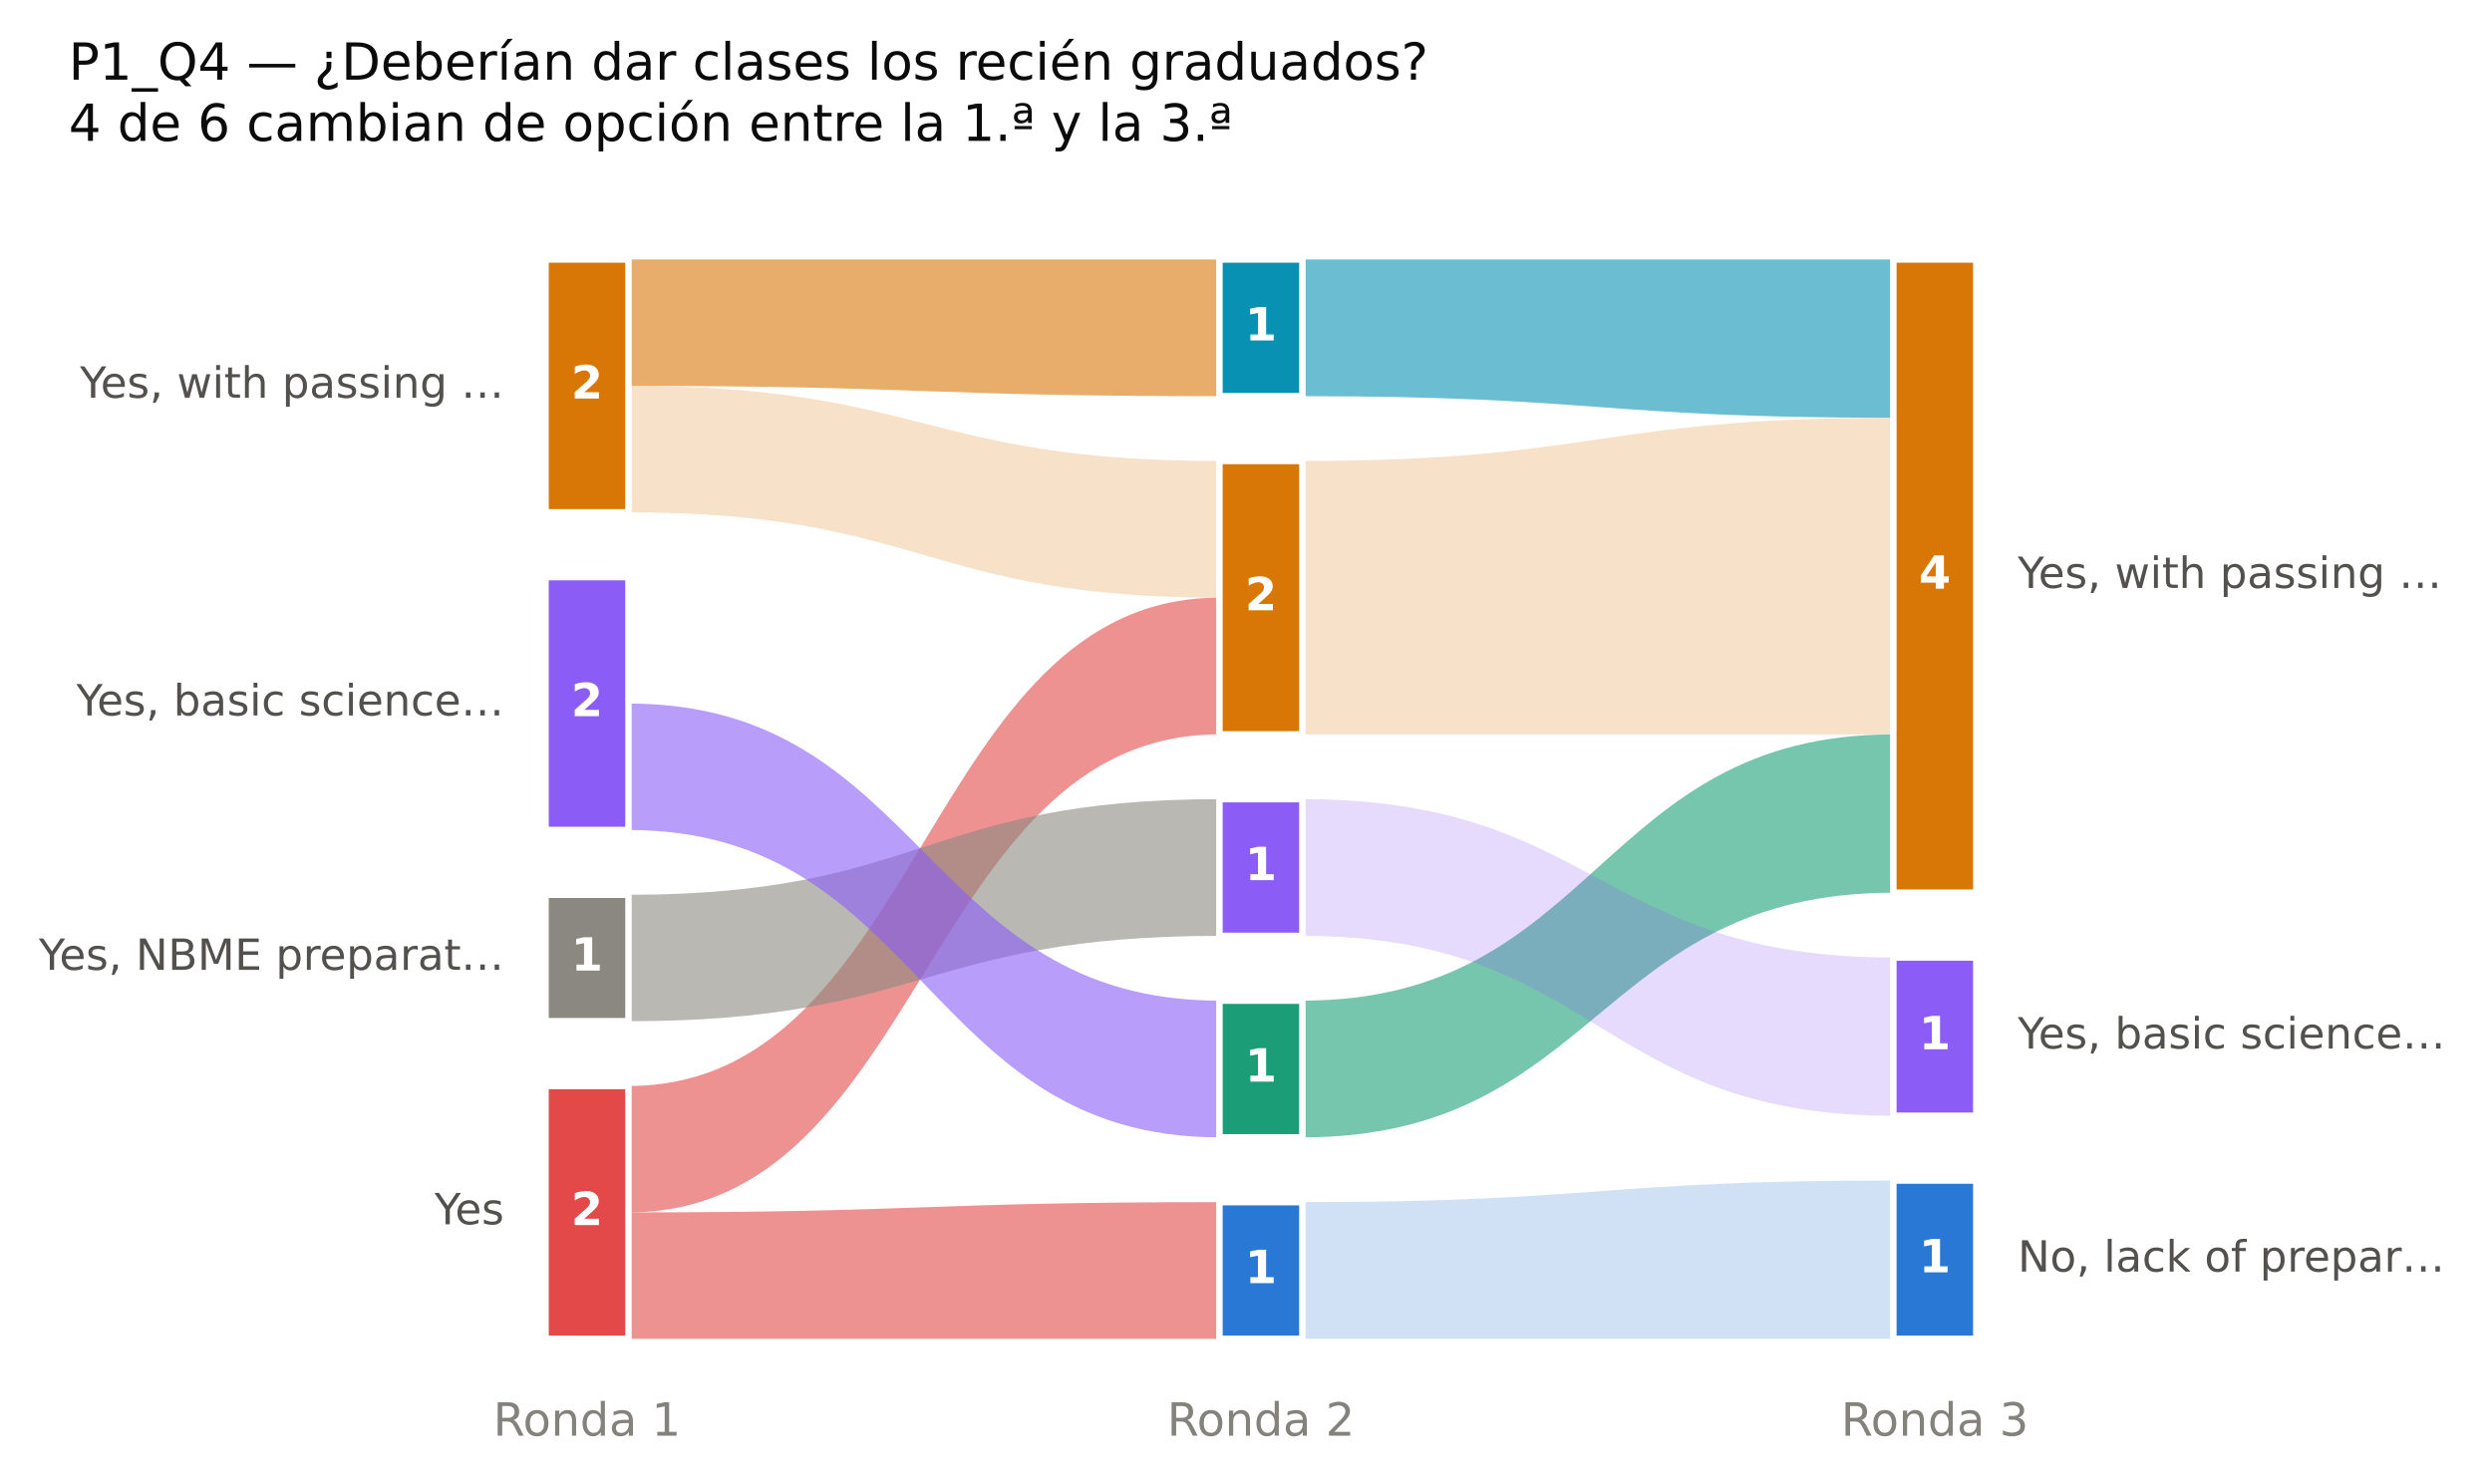
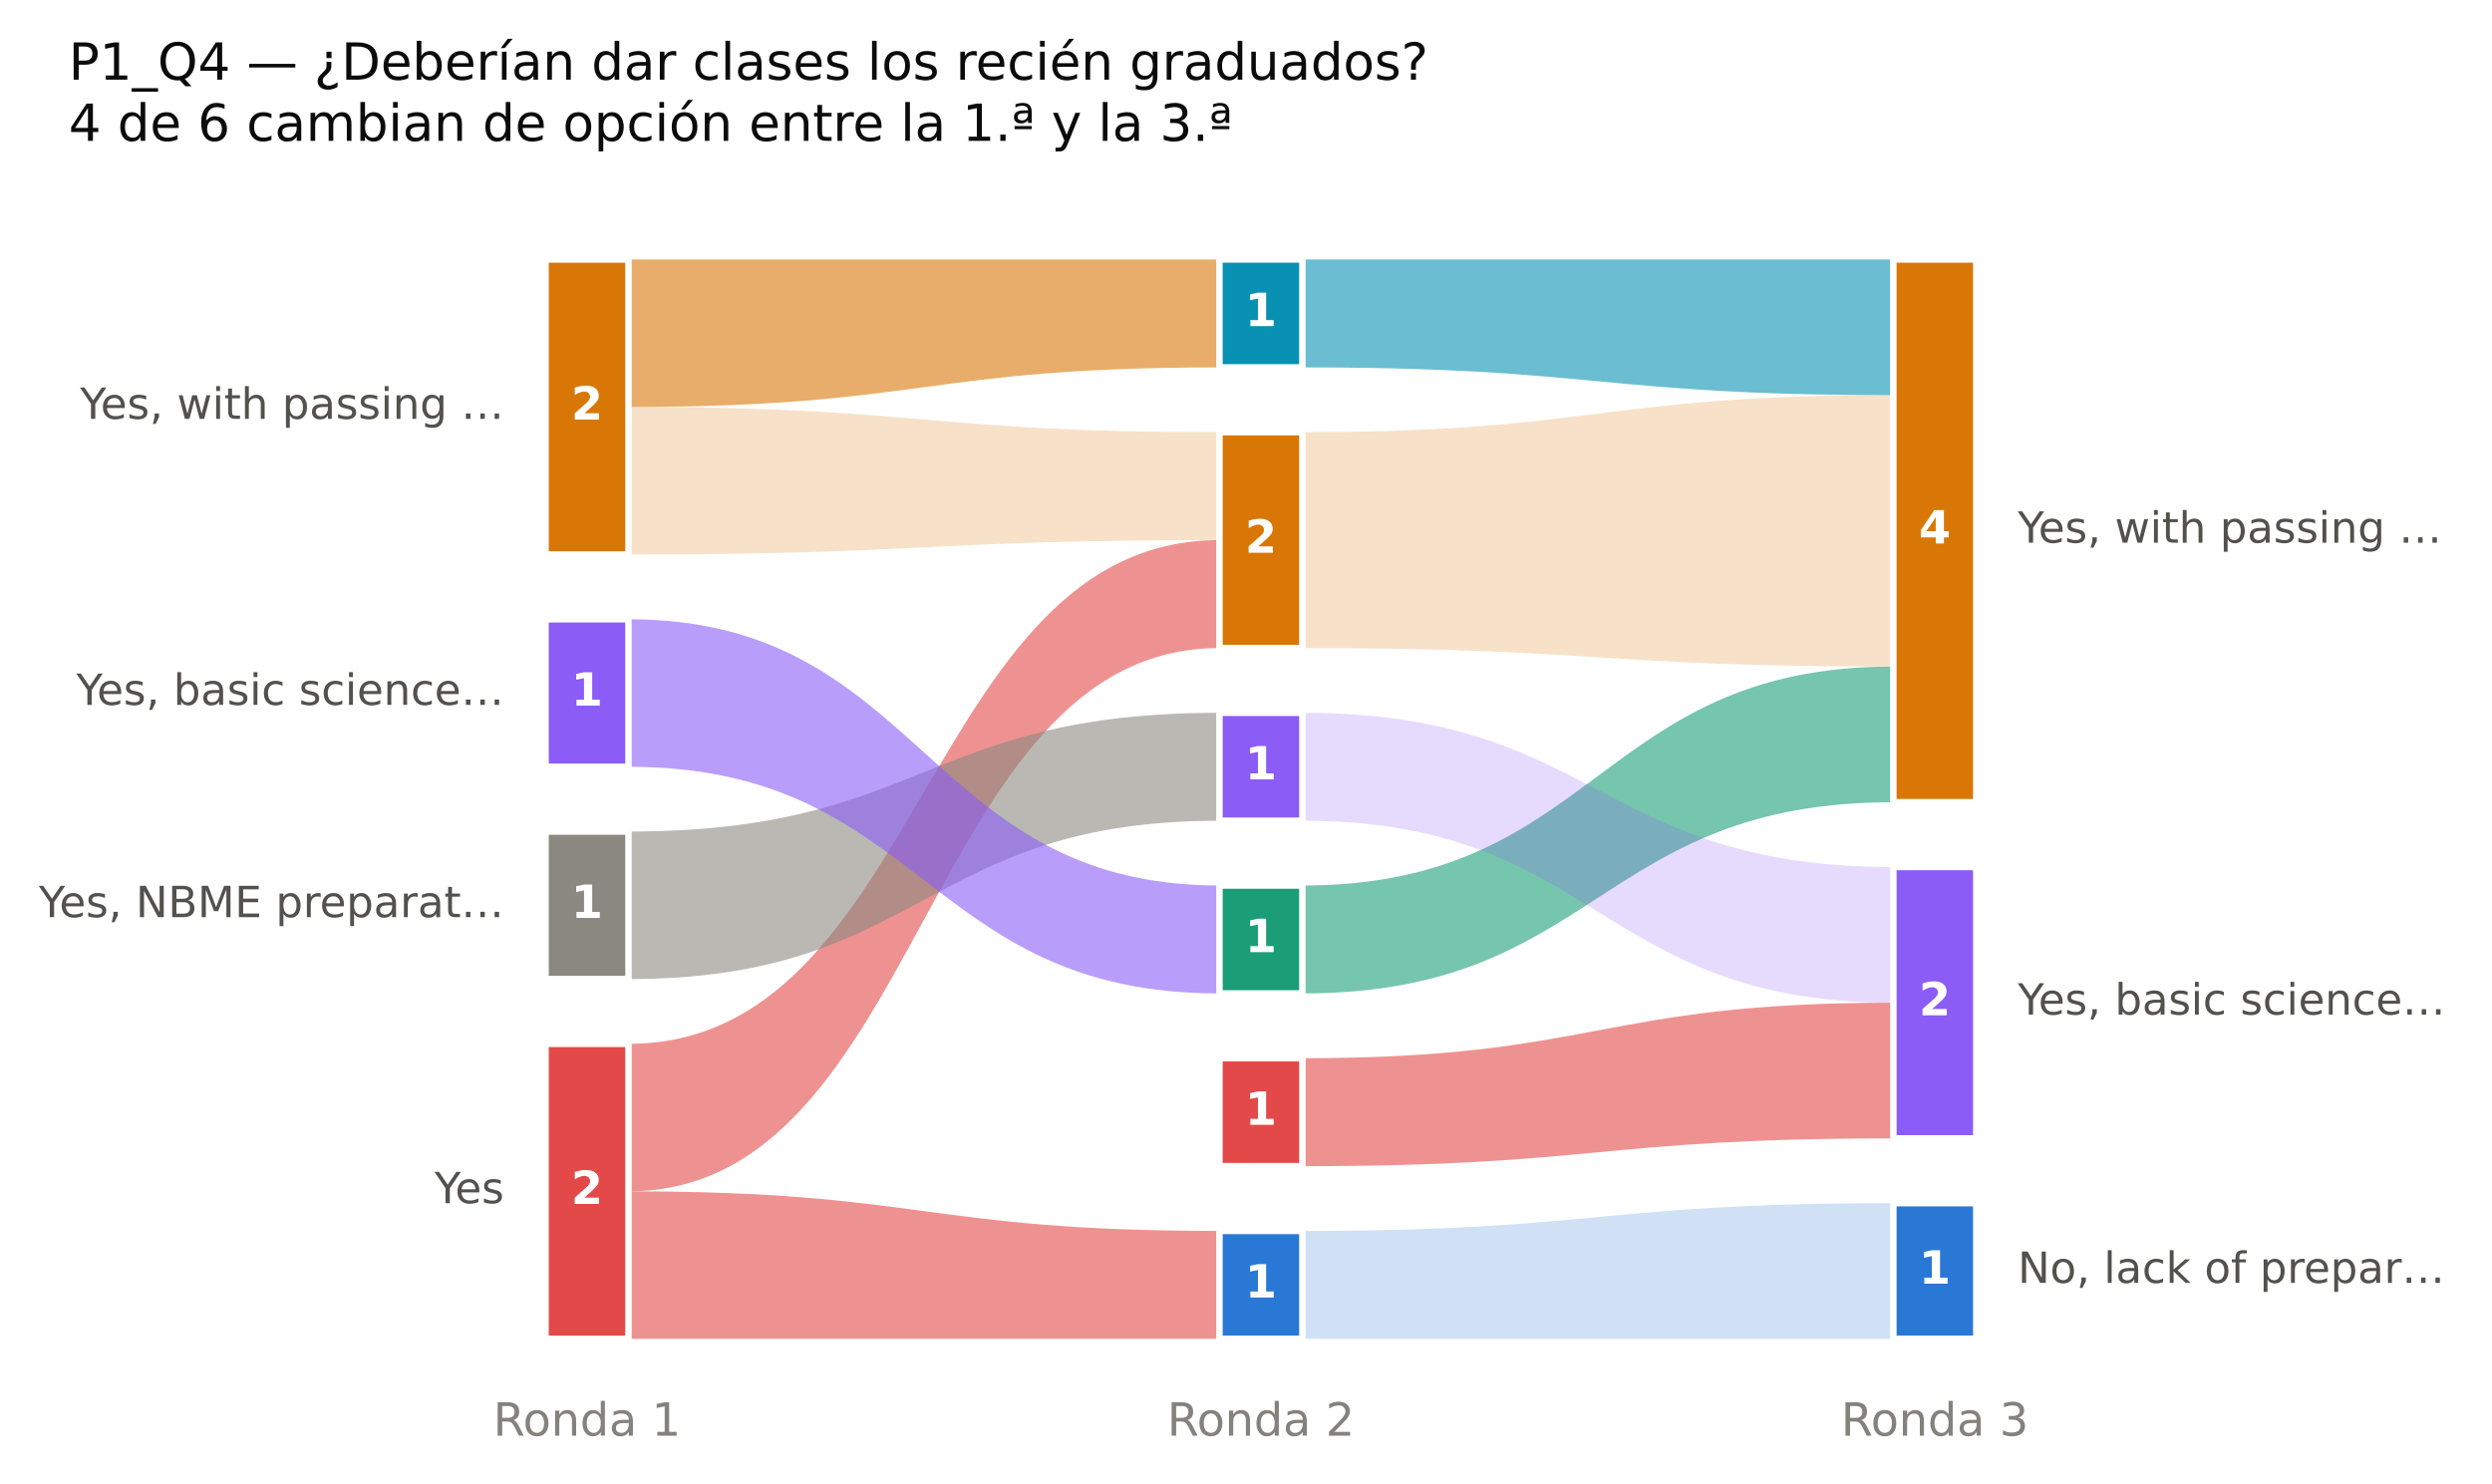
<svg xmlns="http://www.w3.org/2000/svg" width="462.717pt" height="275.583pt" viewBox="0 0 462.717 275.583" version="1.1">
  <defs>
    <style type="text/css">*{stroke-linejoin: round; stroke-linecap: butt}</style>
  </defs>
  <g id="figure_1">
    <g id="patch_1">
      <path d="M -0 275.583  L 462.717 275.583  L 462.717 0  L -0 0  z " style="fill: #ffffff" />
    </g>
    <g id="axes_1">
      <g id="patch_2">
        <path d="M 12.739 256.657  L 455.517 256.657  L 455.517 36.157  L 12.739 36.157  z " style="fill: #ffffff" />
      </g>
      <g id="patch_3">
-         <path d="M 116.695 248.638  C 171.561 248.638 171.561 248.638 226.427 248.638  L 226.427 223.248  C 171.561 223.248 171.561 225.157 116.695 225.157  z " clip-path="url(#p5af546b5b4)" style="fill: #e34948; opacity: 0.6" />
+         <path d="M 116.695 248.638  C 171.561 248.638 171.561 248.638 226.427 248.638  L 226.427 228.593  C 171.561 228.593 171.561 221.243 116.695 221.243  z " clip-path="url(#pcd9b5cde28)" style="fill: #e34948; opacity: 0.6" />
      </g>
      <g id="patch_4">
-         <path d="M 116.695 225.157  C 171.561 225.157 171.561 136.384 226.427 136.384  L 226.427 110.993  C 171.561 110.993 171.561 201.675 116.695 201.675  z " clip-path="url(#p5af546b5b4)" style="fill: #e34948; opacity: 0.6" />
+         <path d="M 116.695 221.243  C 171.561 221.243 171.561 120.348 226.427 120.348  L 226.427 100.302  C 171.561 100.302 171.561 193.848 116.695 193.848  z " clip-path="url(#pcd9b5cde28)" style="fill: #e34948; opacity: 0.6" />
      </g>
      <g id="patch_5">
-         <path d="M 116.695 189.648  C 171.561 189.648 171.561 173.802 226.427 173.802  L 226.427 148.411  C 171.561 148.411 171.561 166.166 116.695 166.166  z " clip-path="url(#p5af546b5b4)" style="fill: #8a8880; opacity: 0.6" />
+         <path d="M 116.695 181.82  C 171.561 181.82 171.561 152.42 226.427 152.42  L 226.427 132.375  C 171.561 132.375 171.561 154.425 116.695 154.425  z " clip-path="url(#pcd9b5cde28)" style="fill: #8a8880; opacity: 0.6" />
      </g>
      <g id="patch_6">
-         <path d="M 116.695 154.138  C 171.561 154.138 171.561 211.22 226.427 211.22  L 226.427 185.829  C 171.561 185.829 171.561 130.657 116.695 130.657  z " clip-path="url(#p5af546b5b4)" style="fill: #8b5cf6; opacity: 0.6" />
+         <path d="M 116.695 142.398  C 171.561 142.398 171.561 184.493 226.427 184.493  L 226.427 164.448  C 171.561 164.448 171.561 115.002 116.695 115.002  z " clip-path="url(#pcd9b5cde28)" style="fill: #8b5cf6; opacity: 0.6" />
      </g>
      <g id="patch_7">
-         <path d="M 116.695 95.148  C 171.561 95.148 171.561 110.993 226.427 110.993  L 226.427 85.602  C 171.561 85.602 171.561 71.666 116.695 71.666  z " clip-path="url(#p5af546b5b4)" style="fill: #d97706; opacity: 0.22" />
+         <path d="M 116.695 102.975  C 171.561 102.975 171.561 100.302 226.427 100.302  L 226.427 80.257  C 171.561 80.257 171.561 75.579 116.695 75.579  z " clip-path="url(#pcd9b5cde28)" style="fill: #d97706; opacity: 0.22" />
      </g>
      <g id="patch_8">
-         <path d="M 116.695 71.666  C 171.561 71.666 171.561 73.575 226.427 73.575  L 226.427 48.184  C 171.561 48.184 171.561 48.184 116.695 48.184  z " clip-path="url(#p5af546b5b4)" style="fill: #d97706; opacity: 0.6" />
+         <path d="M 116.695 75.579  C 171.561 75.579 171.561 68.229 226.427 68.229  L 226.427 48.184  C 171.561 48.184 171.561 48.184 116.695 48.184  z " clip-path="url(#pcd9b5cde28)" style="fill: #d97706; opacity: 0.6" />
      </g>
      <g id="patch_9">
-         <path d="M 241.828 248.638  C 296.694 248.638 296.694 248.638 351.56 248.638  L 351.56 219.238  C 296.694 219.238 296.694 223.248 241.828 223.248  z " clip-path="url(#p5af546b5b4)" style="fill: #2a78d6; opacity: 0.22" />
+         <path d="M 241.828 248.638  C 296.694 248.638 296.694 248.638 351.56 248.638  L 351.56 223.438  C 296.694 223.438 296.694 228.593 241.828 228.593  z " clip-path="url(#pcd9b5cde28)" style="fill: #2a78d6; opacity: 0.22" />
      </g>
      <g id="patch_10">
-         <path d="M 241.828 211.22  C 296.694 211.22 296.694 165.784 351.56 165.784  L 351.56 136.384  C 296.694 136.384 296.694 185.829 241.828 185.829  z " clip-path="url(#p5af546b5b4)" style="fill: #1b9e77; opacity: 0.6" />
+         <path d="M 241.828 216.566  C 296.694 216.566 296.694 211.411 351.56 211.411  L 351.56 186.211  C 296.694 186.211 296.694 196.52 241.828 196.52  z " clip-path="url(#pcd9b5cde28)" style="fill: #e34948; opacity: 0.6" />
      </g>
      <g id="patch_11">
-         <path d="M 241.828 173.802  C 296.694 173.802 296.694 207.211 351.56 207.211  L 351.56 177.811  C 296.694 177.811 296.694 148.411 241.828 148.411  z " clip-path="url(#p5af546b5b4)" style="fill: #8b5cf6; opacity: 0.22" />
+         <path d="M 241.828 184.493  C 296.694 184.493 296.694 148.984 351.56 148.984  L 351.56 123.784  C 296.694 123.784 296.694 164.448 241.828 164.448  z " clip-path="url(#pcd9b5cde28)" style="fill: #1b9e77; opacity: 0.6" />
      </g>
      <g id="patch_12">
-         <path d="M 241.828 136.384  C 296.694 136.384 296.694 136.384 351.56 136.384  L 351.56 77.584  C 296.694 77.584 296.694 85.602 241.828 85.602  z " clip-path="url(#p5af546b5b4)" style="fill: #d97706; opacity: 0.22" />
+         <path d="M 241.828 152.42  C 296.694 152.42 296.694 186.211 351.56 186.211  L 351.56 161.011  C 296.694 161.011 296.694 132.375 241.828 132.375  z " clip-path="url(#pcd9b5cde28)" style="fill: #8b5cf6; opacity: 0.22" />
      </g>
      <g id="patch_13">
-         <path d="M 241.828 73.575  C 296.694 73.575 296.694 77.584 351.56 77.584  L 351.56 48.184  C 296.694 48.184 296.694 48.184 241.828 48.184  z " clip-path="url(#p5af546b5b4)" style="fill: #0891b2; opacity: 0.6" />
+         <path d="M 241.828 120.348  C 296.694 120.348 296.694 123.784 351.56 123.784  L 351.56 73.384  C 296.694 73.384 296.694 80.257 241.828 80.257  z " clip-path="url(#pcd9b5cde28)" style="fill: #d97706; opacity: 0.22" />
+       </g>
+       <g id="patch_14">
+         <path d="M 241.828 68.229  C 296.694 68.229 296.694 73.384 351.56 73.384  L 351.56 48.184  C 296.694 48.184 296.694 48.184 241.828 48.184  z " clip-path="url(#pcd9b5cde28)" style="fill: #0891b2; opacity: 0.6" />
      </g>
      <g id="matplotlib.axis_1">
        <g id="xtick_1">
          <g id="line2d_1" />
          <g id="text_1">
            <text style="font-size: 8.5px; font-family: 'DejaVu Sans', 'Helvetica', 'Arial', sans-serif; text-anchor: middle; fill: #84827c" x="108.995" y="266.615" transform="rotate(-0 108.9947 266.6153)">Ronda 1</text>
          </g>
        </g>
        <g id="xtick_2">
          <g id="line2d_2" />
          <g id="text_2">
            <text style="font-size: 8.5px; font-family: 'DejaVu Sans', 'Helvetica', 'Arial', sans-serif; text-anchor: middle; fill: #84827c" x="234.128" y="266.615" transform="rotate(-0 234.1277 266.6153)">Ronda 2</text>
          </g>
        </g>
        <g id="xtick_3">
          <g id="line2d_3" />
          <g id="text_3">
            <text style="font-size: 8.5px; font-family: 'DejaVu Sans', 'Helvetica', 'Arial', sans-serif; text-anchor: middle; fill: #84827c" x="359.261" y="266.615" transform="rotate(-0 359.2606 266.6153)">Ronda 3</text>
          </g>
        </g>
      </g>
      <g id="matplotlib.axis_2" />
-       <g id="patch_14">
-         <path d="M 101.294 248.638  L 116.695 248.638  L 116.695 201.675  L 101.294 201.675  z " clip-path="url(#p5af546b5b4)" style="fill: #e34948; stroke: #ffffff; stroke-width: 1.2; stroke-linejoin: miter" />
-       </g>
      <g id="patch_15">
-         <path d="M 101.294 189.648  L 116.695 189.648  L 116.695 166.166  L 101.294 166.166  z " clip-path="url(#p5af546b5b4)" style="fill: #8a8880; stroke: #ffffff; stroke-width: 1.2; stroke-linejoin: miter" />
+         <path d="M 101.294 248.638  L 116.695 248.638  L 116.695 193.848  L 101.294 193.848  z " clip-path="url(#pcd9b5cde28)" style="fill: #e34948; stroke: #ffffff; stroke-width: 1.2; stroke-linejoin: miter" />
      </g>
      <g id="patch_16">
-         <path d="M 101.294 154.138  L 116.695 154.138  L 116.695 107.175  L 101.294 107.175  z " clip-path="url(#p5af546b5b4)" style="fill: #8b5cf6; stroke: #ffffff; stroke-width: 1.2; stroke-linejoin: miter" />
+         <path d="M 101.294 181.82  L 116.695 181.82  L 116.695 154.425  L 101.294 154.425  z " clip-path="url(#pcd9b5cde28)" style="fill: #8a8880; stroke: #ffffff; stroke-width: 1.2; stroke-linejoin: miter" />
      </g>
      <g id="patch_17">
-         <path d="M 101.294 95.148  L 116.695 95.148  L 116.695 48.184  L 101.294 48.184  z " clip-path="url(#p5af546b5b4)" style="fill: #d97706; stroke: #ffffff; stroke-width: 1.2; stroke-linejoin: miter" />
+         <path d="M 101.294 142.398  L 116.695 142.398  L 116.695 115.002  L 101.294 115.002  z " clip-path="url(#pcd9b5cde28)" style="fill: #8b5cf6; stroke: #ffffff; stroke-width: 1.2; stroke-linejoin: miter" />
      </g>
      <g id="patch_18">
-         <path d="M 226.427 248.638  L 241.828 248.638  L 241.828 223.248  L 226.427 223.248  z " clip-path="url(#p5af546b5b4)" style="fill: #2a78d6; stroke: #ffffff; stroke-width: 1.2; stroke-linejoin: miter" />
+         <path d="M 101.294 102.975  L 116.695 102.975  L 116.695 48.184  L 101.294 48.184  z " clip-path="url(#pcd9b5cde28)" style="fill: #d97706; stroke: #ffffff; stroke-width: 1.2; stroke-linejoin: miter" />
      </g>
      <g id="patch_19">
-         <path d="M 226.427 211.22  L 241.828 211.22  L 241.828 185.829  L 226.427 185.829  z " clip-path="url(#p5af546b5b4)" style="fill: #1b9e77; stroke: #ffffff; stroke-width: 1.2; stroke-linejoin: miter" />
+         <path d="M 226.427 248.638  L 241.828 248.638  L 241.828 228.593  L 226.427 228.593  z " clip-path="url(#pcd9b5cde28)" style="fill: #2a78d6; stroke: #ffffff; stroke-width: 1.2; stroke-linejoin: miter" />
      </g>
      <g id="patch_20">
-         <path d="M 226.427 173.802  L 241.828 173.802  L 241.828 148.411  L 226.427 148.411  z " clip-path="url(#p5af546b5b4)" style="fill: #8b5cf6; stroke: #ffffff; stroke-width: 1.2; stroke-linejoin: miter" />
+         <path d="M 226.427 216.566  L 241.828 216.566  L 241.828 196.52  L 226.427 196.52  z " clip-path="url(#pcd9b5cde28)" style="fill: #e34948; stroke: #ffffff; stroke-width: 1.2; stroke-linejoin: miter" />
      </g>
      <g id="patch_21">
-         <path d="M 226.427 136.384  L 241.828 136.384  L 241.828 85.602  L 226.427 85.602  z " clip-path="url(#p5af546b5b4)" style="fill: #d97706; stroke: #ffffff; stroke-width: 1.2; stroke-linejoin: miter" />
+         <path d="M 226.427 184.493  L 241.828 184.493  L 241.828 164.448  L 226.427 164.448  z " clip-path="url(#pcd9b5cde28)" style="fill: #1b9e77; stroke: #ffffff; stroke-width: 1.2; stroke-linejoin: miter" />
      </g>
      <g id="patch_22">
-         <path d="M 226.427 73.575  L 241.828 73.575  L 241.828 48.184  L 226.427 48.184  z " clip-path="url(#p5af546b5b4)" style="fill: #0891b2; stroke: #ffffff; stroke-width: 1.2; stroke-linejoin: miter" />
+         <path d="M 226.427 152.42  L 241.828 152.42  L 241.828 132.375  L 226.427 132.375  z " clip-path="url(#pcd9b5cde28)" style="fill: #8b5cf6; stroke: #ffffff; stroke-width: 1.2; stroke-linejoin: miter" />
      </g>
      <g id="patch_23">
-         <path d="M 351.56 248.638  L 366.961 248.638  L 366.961 219.238  L 351.56 219.238  z " clip-path="url(#p5af546b5b4)" style="fill: #2a78d6; stroke: #ffffff; stroke-width: 1.2; stroke-linejoin: miter" />
+         <path d="M 226.427 120.348  L 241.828 120.348  L 241.828 80.257  L 226.427 80.257  z " clip-path="url(#pcd9b5cde28)" style="fill: #d97706; stroke: #ffffff; stroke-width: 1.2; stroke-linejoin: miter" />
      </g>
      <g id="patch_24">
-         <path d="M 351.56 207.211  L 366.961 207.211  L 366.961 177.811  L 351.56 177.811  z " clip-path="url(#p5af546b5b4)" style="fill: #8b5cf6; stroke: #ffffff; stroke-width: 1.2; stroke-linejoin: miter" />
+         <path d="M 226.427 68.229  L 241.828 68.229  L 241.828 48.184  L 226.427 48.184  z " clip-path="url(#pcd9b5cde28)" style="fill: #0891b2; stroke: #ffffff; stroke-width: 1.2; stroke-linejoin: miter" />
      </g>
      <g id="patch_25">
-         <path d="M 351.56 165.784  L 366.961 165.784  L 366.961 48.184  L 351.56 48.184  z " clip-path="url(#p5af546b5b4)" style="fill: #d97706; stroke: #ffffff; stroke-width: 1.2; stroke-linejoin: miter" />
+         <path d="M 351.56 248.638  L 366.961 248.638  L 366.961 223.438  L 351.56 223.438  z " clip-path="url(#pcd9b5cde28)" style="fill: #2a78d6; stroke: #ffffff; stroke-width: 1.2; stroke-linejoin: miter" />
+       </g>
+       <g id="patch_26">
+         <path d="M 351.56 211.411  L 366.961 211.411  L 366.961 161.011  L 351.56 161.011  z " clip-path="url(#pcd9b5cde28)" style="fill: #8b5cf6; stroke: #ffffff; stroke-width: 1.2; stroke-linejoin: miter" />
+       </g>
+       <g id="patch_27">
+         <path d="M 351.56 148.984  L 366.961 148.984  L 366.961 48.184  L 351.56 48.184  z " clip-path="url(#pcd9b5cde28)" style="fill: #d97706; stroke: #ffffff; stroke-width: 1.2; stroke-linejoin: miter" />
      </g>
      <g id="text_4">
        <text style="font-size: 9.5px; font-family: 'DejaVu Sans', 'Helvetica', 'Arial', sans-serif; fill: #0b0b0b" transform="translate(12.73862 14.79852)">P1_Q4 — ¿Deberían dar clases los recién graduados?</text>
        <text style="font-size: 9.5px; font-family: 'DejaVu Sans', 'Helvetica', 'Arial', sans-serif; fill: #0b0b0b" transform="translate(12.73862 26.15666)">4 de 6 cambian de opción entre la 1.ª y la 3.ª</text>
      </g>
      <g id="text_5">
-         <text style="font-weight: 700; font-size: 8.5px; font-family: 'DejaVu Sans', 'Helvetica', 'Arial', sans-serif; text-anchor: middle; fill: #ffffff" x="108.995" y="227.502" transform="rotate(-0 108.9947 227.5021)">2</text>
+         <text style="font-weight: 700; font-size: 8.5px; font-family: 'DejaVu Sans', 'Helvetica', 'Arial', sans-serif; text-anchor: middle; fill: #ffffff" x="108.995" y="223.588" transform="rotate(-0 108.9947 223.5885)">2</text>
      </g>
      <g id="text_6">
-         <text style="font-size: 8px; font-family: 'DejaVu Sans', 'Helvetica', 'Arial', sans-serif; text-anchor: end; fill: #52514e" x="93.594" y="227.364" transform="rotate(-0 93.59375 227.3642)">Yes</text>
+         <text style="font-size: 8px; font-family: 'DejaVu Sans', 'Helvetica', 'Arial', sans-serif; text-anchor: end; fill: #52514e" x="93.594" y="223.451" transform="rotate(-0 93.59375 223.4505)">Yes</text>
      </g>
      <g id="text_7">
-         <text style="font-weight: 700; font-size: 8.5px; font-family: 'DejaVu Sans', 'Helvetica', 'Arial', sans-serif; text-anchor: middle; fill: #ffffff" x="108.995" y="180.252" transform="rotate(-0 108.9947 180.2521)">1</text>
+         <text style="font-weight: 700; font-size: 8.5px; font-family: 'DejaVu Sans', 'Helvetica', 'Arial', sans-serif; text-anchor: middle; fill: #ffffff" x="108.995" y="170.468" transform="rotate(-0 108.9947 170.468)">1</text>
      </g>
      <g id="text_8">
-         <text style="font-size: 8px; font-family: 'DejaVu Sans', 'Helvetica', 'Arial', sans-serif; text-anchor: end; fill: #52514e" x="93.594" y="180.114" transform="rotate(-0 93.59375 180.1142)">Yes, NBME preparat…</text>
+         <text style="font-size: 8px; font-family: 'DejaVu Sans', 'Helvetica', 'Arial', sans-serif; text-anchor: end; fill: #52514e" x="93.594" y="170.33" transform="rotate(-0 93.59375 170.3301)">Yes, NBME preparat…</text>
      </g>
      <g id="text_9">
-         <text style="font-weight: 700; font-size: 8.5px; font-family: 'DejaVu Sans', 'Helvetica', 'Arial', sans-serif; text-anchor: middle; fill: #ffffff" x="108.995" y="133.002" transform="rotate(-0 108.9947 133.0021)">2</text>
+         <text style="font-weight: 700; font-size: 8.5px; font-family: 'DejaVu Sans', 'Helvetica', 'Arial', sans-serif; text-anchor: middle; fill: #ffffff" x="108.995" y="131.045" transform="rotate(-0 108.9947 131.0453)">1</text>
      </g>
      <g id="text_10">
-         <text style="font-size: 8px; font-family: 'DejaVu Sans', 'Helvetica', 'Arial', sans-serif; text-anchor: end; fill: #52514e" x="93.594" y="132.864" transform="rotate(-0 93.59375 132.8642)">Yes, basic science…</text>
+         <text style="font-size: 8px; font-family: 'DejaVu Sans', 'Helvetica', 'Arial', sans-serif; text-anchor: end; fill: #52514e" x="93.594" y="130.907" transform="rotate(-0 93.59375 130.9073)">Yes, basic science…</text>
      </g>
      <g id="text_11">
-         <text style="font-weight: 700; font-size: 8.5px; font-family: 'DejaVu Sans', 'Helvetica', 'Arial', sans-serif; text-anchor: middle; fill: #ffffff" x="108.995" y="74.011" transform="rotate(-0 108.9947 74.01122)">2</text>
+         <text style="font-weight: 700; font-size: 8.5px; font-family: 'DejaVu Sans', 'Helvetica', 'Arial', sans-serif; text-anchor: middle; fill: #ffffff" x="108.995" y="77.925" transform="rotate(-0 108.9947 77.92485)">2</text>
      </g>
      <g id="text_12">
-         <text style="font-size: 8px; font-family: 'DejaVu Sans', 'Helvetica', 'Arial', sans-serif; text-anchor: end; fill: #52514e" x="93.594" y="73.873" transform="rotate(-0 93.59375 73.87325)">Yes, with passing …</text>
+         <text style="font-size: 8px; font-family: 'DejaVu Sans', 'Helvetica', 'Arial', sans-serif; text-anchor: end; fill: #52514e" x="93.594" y="77.787" transform="rotate(-0 93.59375 77.78688)">Yes, with passing …</text>
      </g>
      <g id="text_13">
-         <text style="font-weight: 700; font-size: 8.5px; font-family: 'DejaVu Sans', 'Helvetica', 'Arial', sans-serif; text-anchor: middle; fill: #ffffff" x="234.128" y="238.288" transform="rotate(-0 234.1277 238.2885)">1</text>
+         <text style="font-weight: 700; font-size: 8.5px; font-family: 'DejaVu Sans', 'Helvetica', 'Arial', sans-serif; text-anchor: middle; fill: #ffffff" x="234.128" y="240.961" transform="rotate(-0 234.1277 240.9612)">1</text>
      </g>
      <g id="text_14">
-         <text style="font-weight: 700; font-size: 8.5px; font-family: 'DejaVu Sans', 'Helvetica', 'Arial', sans-serif; text-anchor: middle; fill: #ffffff" x="234.128" y="200.87" transform="rotate(-0 234.1277 200.8703)">1</text>
+         <text style="font-weight: 700; font-size: 8.5px; font-family: 'DejaVu Sans', 'Helvetica', 'Arial', sans-serif; text-anchor: middle; fill: #ffffff" x="234.128" y="208.888" transform="rotate(-0 234.1277 208.8885)">1</text>
      </g>
      <g id="text_15">
-         <text style="font-weight: 700; font-size: 8.5px; font-family: 'DejaVu Sans', 'Helvetica', 'Arial', sans-serif; text-anchor: middle; fill: #ffffff" x="234.128" y="163.452" transform="rotate(-0 234.1277 163.4521)">1</text>
+         <text style="font-weight: 700; font-size: 8.5px; font-family: 'DejaVu Sans', 'Helvetica', 'Arial', sans-serif; text-anchor: middle; fill: #ffffff" x="234.128" y="176.816" transform="rotate(-0 234.1277 176.8158)">1</text>
      </g>
      <g id="text_16">
-         <text style="font-weight: 700; font-size: 8.5px; font-family: 'DejaVu Sans', 'Helvetica', 'Arial', sans-serif; text-anchor: middle; fill: #ffffff" x="234.128" y="113.338" transform="rotate(-0 234.1277 113.3385)">2</text>
+         <text style="font-weight: 700; font-size: 8.5px; font-family: 'DejaVu Sans', 'Helvetica', 'Arial', sans-serif; text-anchor: middle; fill: #ffffff" x="234.128" y="144.743" transform="rotate(-0 234.1277 144.743)">1</text>
      </g>
      <g id="text_17">
-         <text style="font-weight: 700; font-size: 8.5px; font-family: 'DejaVu Sans', 'Helvetica', 'Arial', sans-serif; text-anchor: middle; fill: #ffffff" x="234.128" y="63.225" transform="rotate(-0 234.1277 63.22485)">1</text>
+         <text style="font-weight: 700; font-size: 8.5px; font-family: 'DejaVu Sans', 'Helvetica', 'Arial', sans-serif; text-anchor: middle; fill: #ffffff" x="234.128" y="102.648" transform="rotate(-0 234.1277 102.6476)">2</text>
      </g>
      <g id="text_18">
-         <text style="font-weight: 700; font-size: 8.5px; font-family: 'DejaVu Sans', 'Helvetica', 'Arial', sans-serif; text-anchor: middle; fill: #ffffff" x="359.261" y="236.284" transform="rotate(-0 359.2606 236.2839)">1</text>
+         <text style="font-weight: 700; font-size: 8.5px; font-family: 'DejaVu Sans', 'Helvetica', 'Arial', sans-serif; text-anchor: middle; fill: #ffffff" x="234.128" y="60.552" transform="rotate(-0 234.1277 60.55212)">1</text>
      </g>
      <g id="text_19">
-         <text style="font-size: 8px; font-family: 'DejaVu Sans', 'Helvetica', 'Arial', sans-serif; text-anchor: start; fill: #52514e" x="374.662" y="236.146" transform="rotate(-0 374.6616 236.146)">No, lack of prepar…</text>
+         <text style="font-weight: 700; font-size: 8.5px; font-family: 'DejaVu Sans', 'Helvetica', 'Arial', sans-serif; text-anchor: middle; fill: #ffffff" x="359.261" y="238.384" transform="rotate(-0 359.2606 238.3839)">1</text>
      </g>
      <g id="text_20">
-         <text style="font-weight: 700; font-size: 8.5px; font-family: 'DejaVu Sans', 'Helvetica', 'Arial', sans-serif; text-anchor: middle; fill: #ffffff" x="359.261" y="194.857" transform="rotate(-0 359.2606 194.8567)">1</text>
+         <text style="font-size: 8px; font-family: 'DejaVu Sans', 'Helvetica', 'Arial', sans-serif; text-anchor: start; fill: #52514e" x="374.662" y="238.246" transform="rotate(-0 374.6616 238.246)">No, lack of prepar…</text>
      </g>
      <g id="text_21">
-         <text style="font-size: 8px; font-family: 'DejaVu Sans', 'Helvetica', 'Arial', sans-serif; text-anchor: start; fill: #52514e" x="374.662" y="194.719" transform="rotate(-0 374.6616 194.7187)">Yes, basic science…</text>
+         <text style="font-weight: 700; font-size: 8.5px; font-family: 'DejaVu Sans', 'Helvetica', 'Arial', sans-serif; text-anchor: middle; fill: #ffffff" x="359.261" y="188.557" transform="rotate(-0 359.2606 188.5567)">2</text>
      </g>
      <g id="text_22">
-         <text style="font-weight: 700; font-size: 8.5px; font-family: 'DejaVu Sans', 'Helvetica', 'Arial', sans-serif; text-anchor: middle; fill: #ffffff" x="359.261" y="109.329" transform="rotate(-0 359.2606 109.3294)">4</text>
+         <text style="font-size: 8px; font-family: 'DejaVu Sans', 'Helvetica', 'Arial', sans-serif; text-anchor: start; fill: #52514e" x="374.662" y="188.419" transform="rotate(-0 374.6616 188.4187)">Yes, basic science…</text>
      </g>
      <g id="text_23">
-         <text style="font-size: 8px; font-family: 'DejaVu Sans', 'Helvetica', 'Arial', sans-serif; text-anchor: start; fill: #52514e" x="374.662" y="109.191" transform="rotate(-0 374.6616 109.1914)">Yes, with passing …</text>
+         <text style="font-weight: 700; font-size: 8.5px; font-family: 'DejaVu Sans', 'Helvetica', 'Arial', sans-serif; text-anchor: middle; fill: #ffffff" x="359.261" y="100.929" transform="rotate(-0 359.2606 100.9294)">4</text>
+       </g>
+       <g id="text_24">
+         <text style="font-size: 8px; font-family: 'DejaVu Sans', 'Helvetica', 'Arial', sans-serif; text-anchor: start; fill: #52514e" x="374.662" y="100.791" transform="rotate(-0 374.6616 100.7914)">Yes, with passing …</text>
      </g>
    </g>
  </g>
  <defs>
-     <clipPath id="p5af546b5b4">
+     <clipPath id="pcd9b5cde28">
      <rect x="12.739" y="36.157" width="442.778" height="220.5" />
    </clipPath>
  </defs>
</svg>
